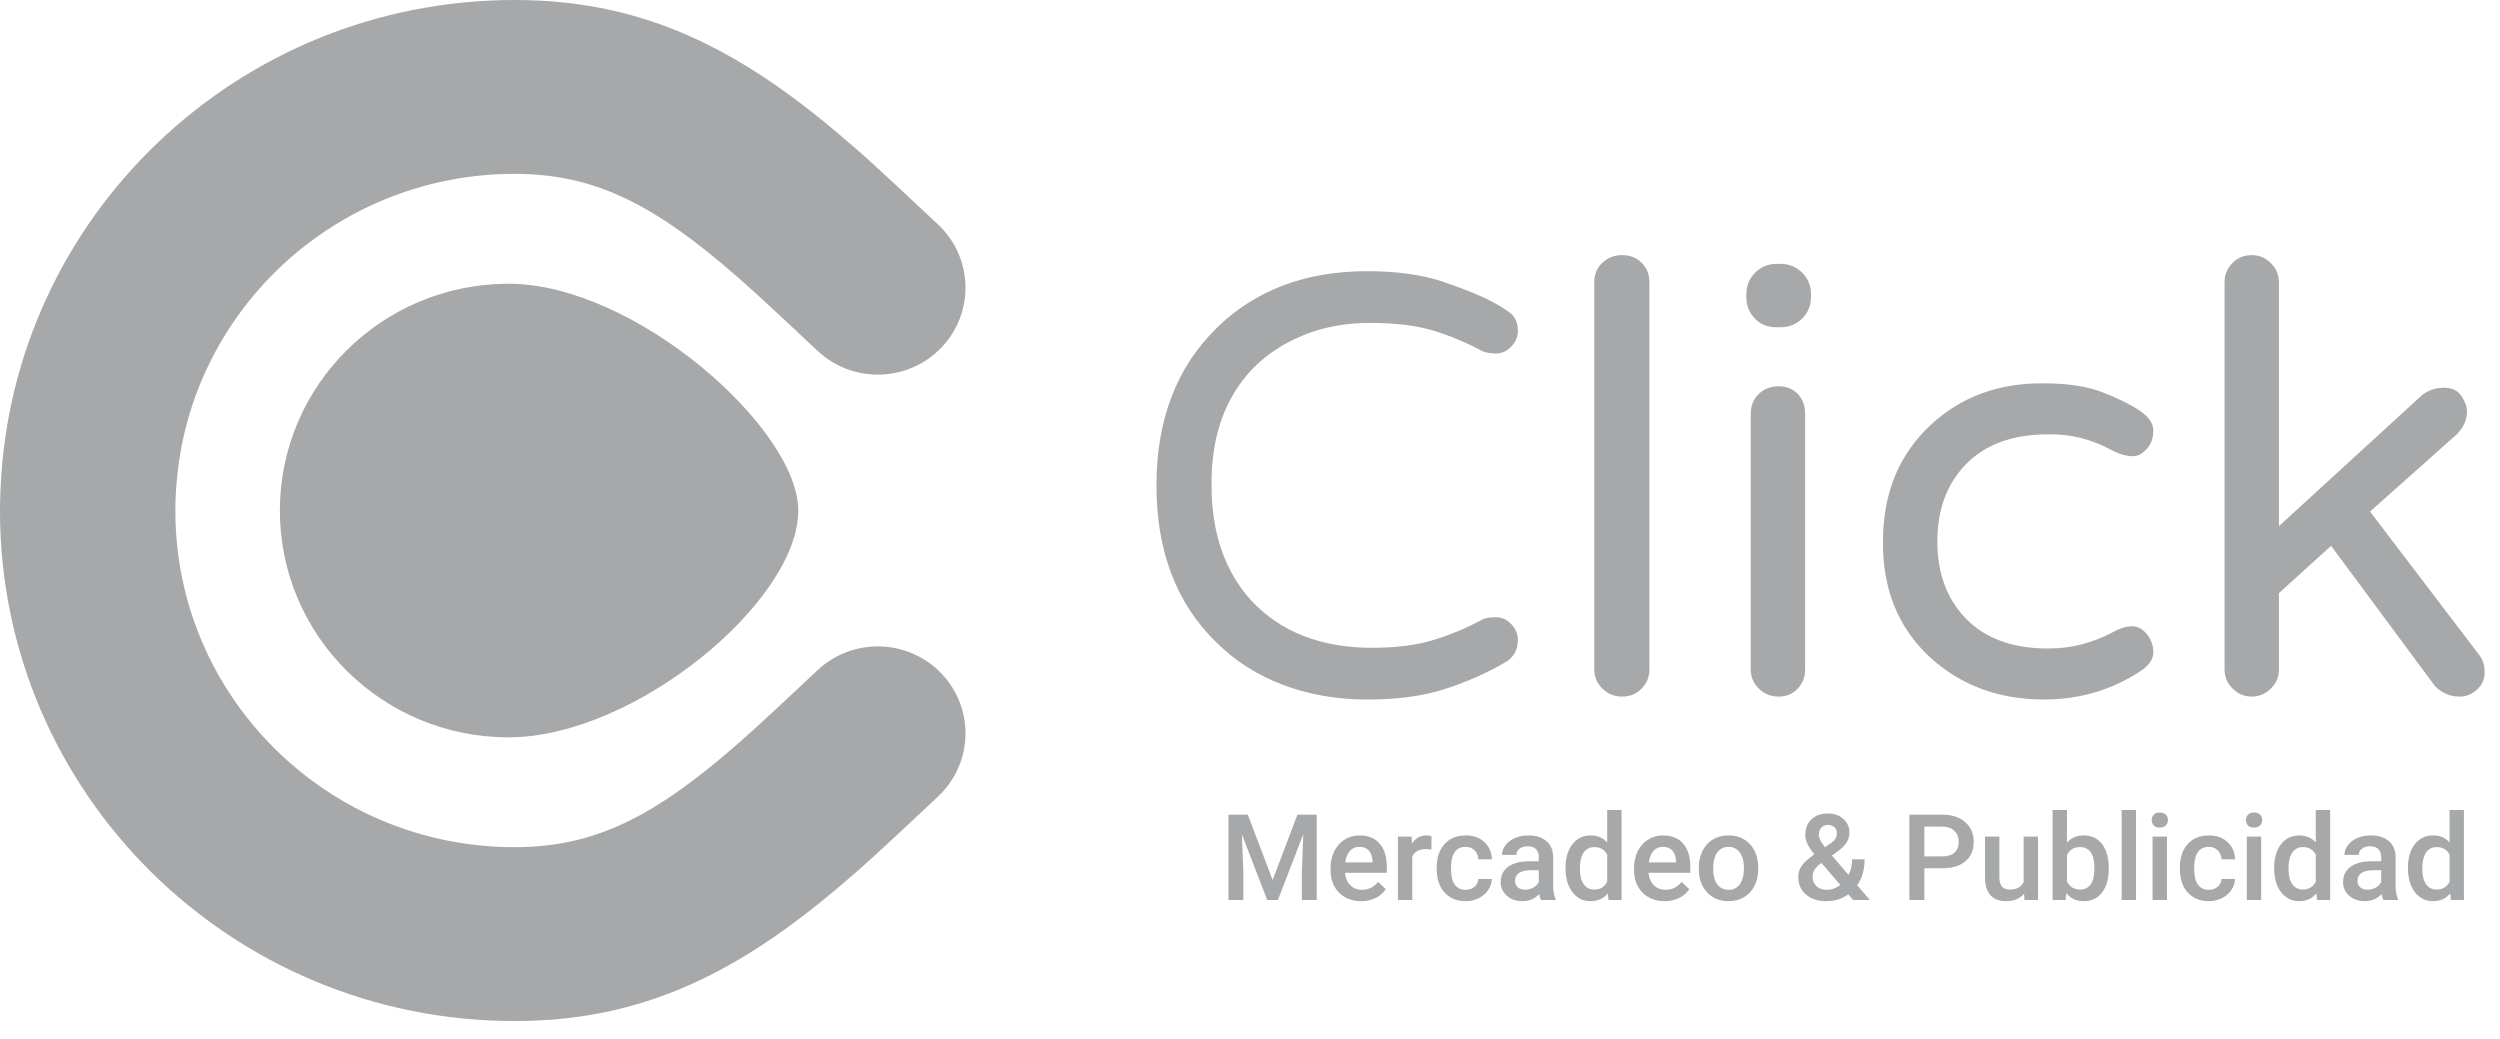
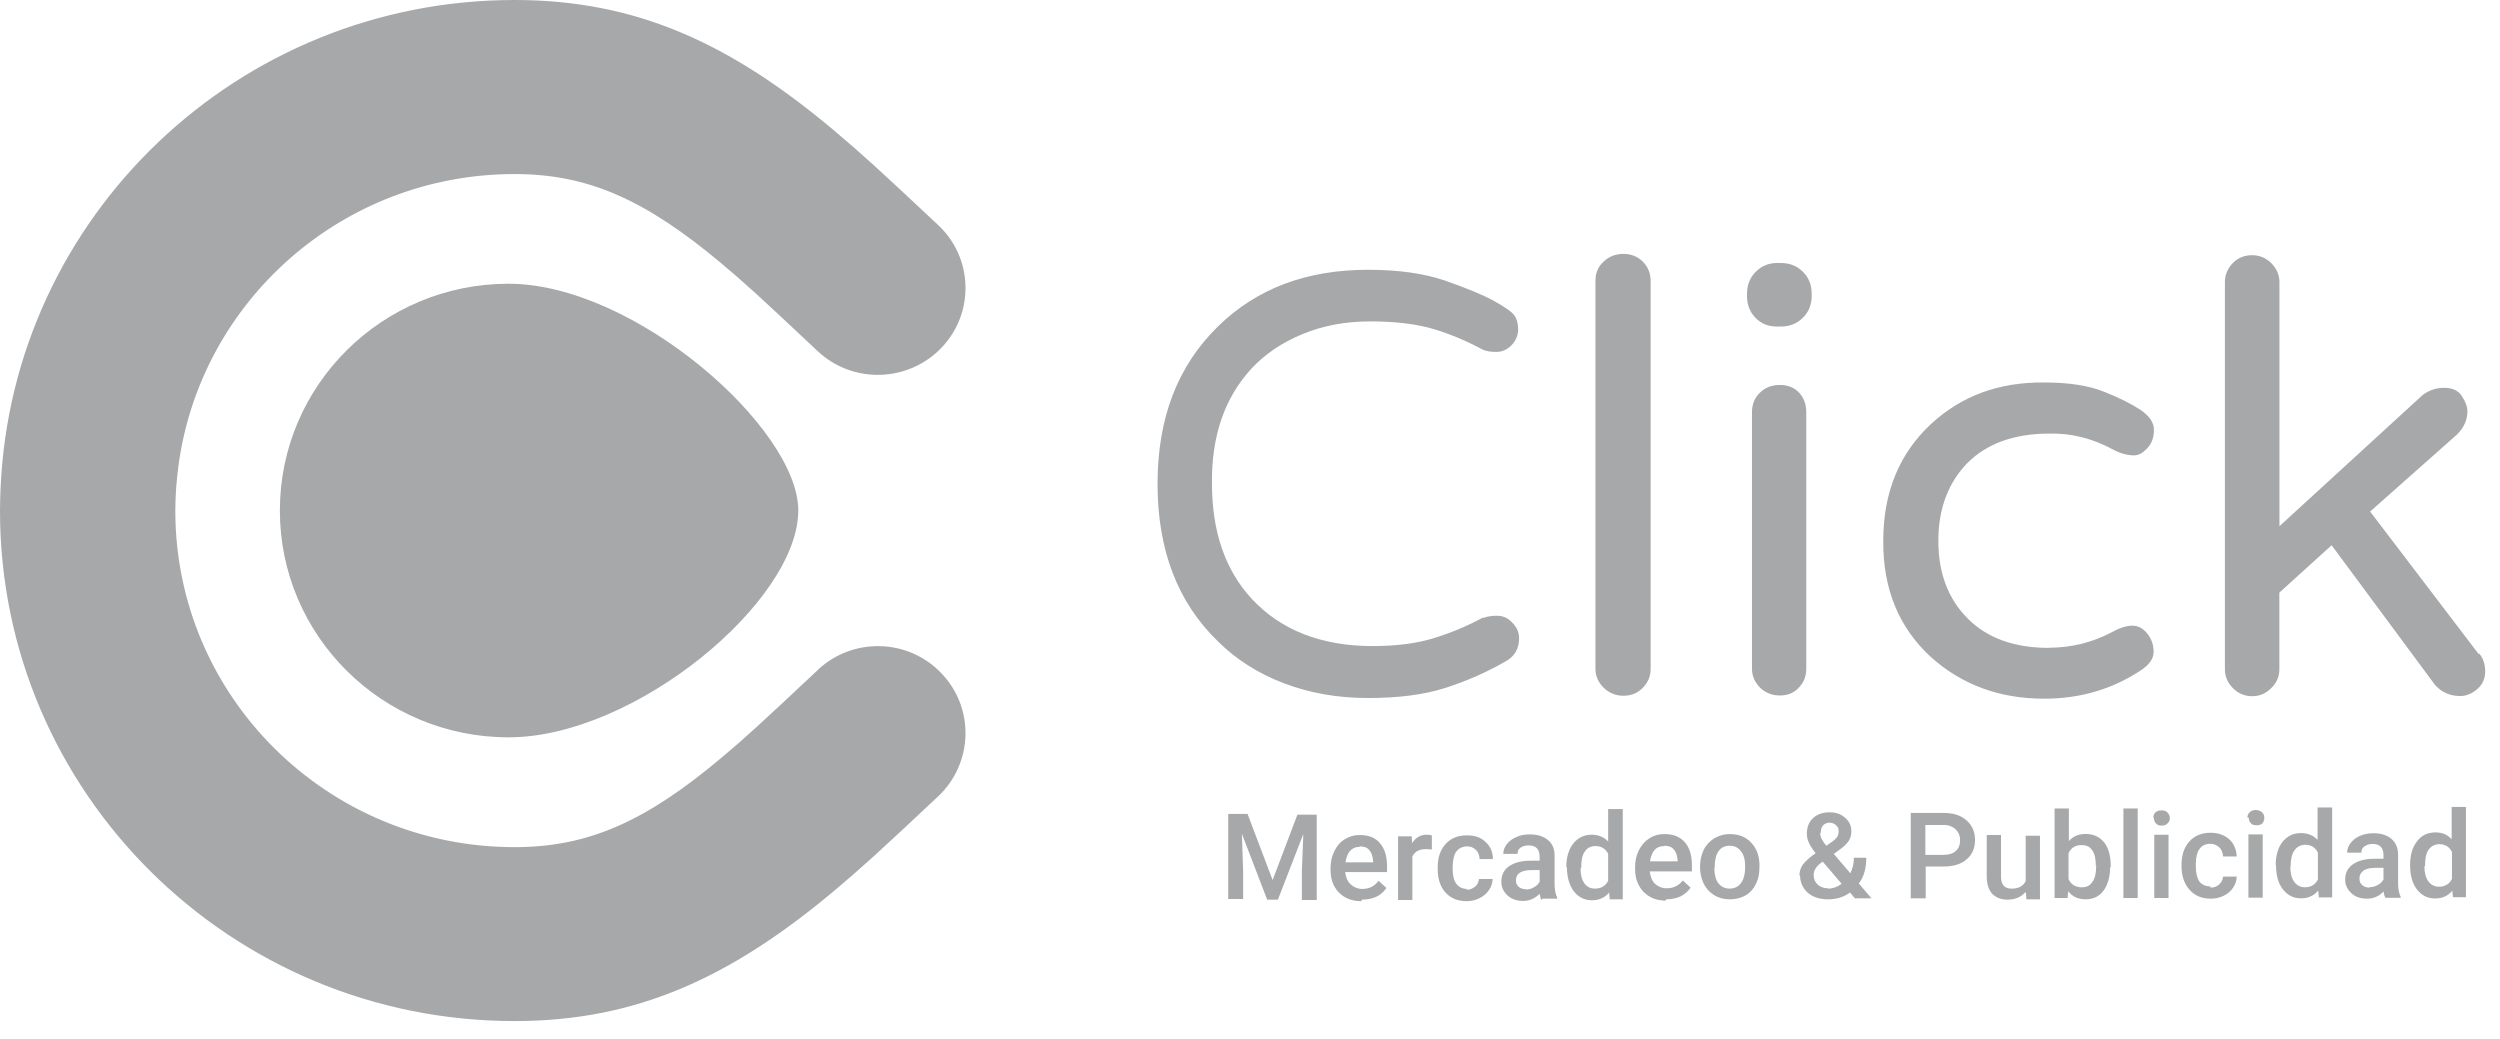
- <svg xmlns="http://www.w3.org/2000/svg" width="77px" height="32px" viewBox="0 0 77 32" version="1.1">
-   <defs />
-   <g id="Page-1" stroke="none" stroke-width="1" fill="none" fill-rule="evenodd">
-     <path d="M24.587,15.724 C24.587,18.517 19.555,22.71 15.664,22.71 C11.774,22.71 8.62,19.582 8.62,15.724 C8.62,11.866 11.774,8.739 15.664,8.739 C19.555,8.739 24.587,13.201 24.587,15.724 Z M25.18,20.643 C23.393,22.321 22.97,22.71 22.205,23.352 C19.885,25.297 18.126,26.093 15.85,26.093 C10.079,26.093 5.401,21.454 5.401,15.731 C5.401,15.498 5.409,15.266 5.425,15.036 C5.426,15.028 5.427,15.02 5.427,15.011 C5.444,14.783 5.467,14.558 5.498,14.334 L5.496,14.334 C6.178,9.266 10.552,5.355 15.85,5.355 C18.126,5.355 19.885,6.152 22.205,8.096 C22.97,8.738 23.393,9.127 25.18,10.805 C26.262,11.822 27.972,11.776 28.997,10.703 C30.023,9.629 29.976,7.934 28.894,6.917 C27.019,5.156 26.568,4.741 25.691,4.007 C22.479,1.314 19.577,0 15.85,0 C7.329,0 0.382,6.668 0.018,15.028 C0.016,15.053 0.017,15.079 0.015,15.104 C0.008,15.308 0,15.512 0,15.717 C0,15.718 0,15.719 0,15.719 C0,15.723 0,15.727 0,15.731 C0,24.411 7.096,31.448 15.85,31.448 C19.577,31.448 22.479,30.134 25.691,27.442 C26.568,26.707 27.019,26.293 28.894,24.531 C29.976,23.514 30.023,21.819 28.997,20.745 C27.972,19.672 26.262,19.626 25.18,20.643 Z M38.433,25.092 L39.197,27.106 L39.96,25.092 L40.555,25.092 L40.555,27.719 L40.097,27.719 L40.097,26.853 L40.142,25.694 L39.359,27.719 L39.03,27.719 L38.249,25.696 L38.295,26.853 L38.295,27.719 L37.836,27.719 L37.836,25.092 L38.433,25.092 Z M41.924,27.756 C41.644,27.756 41.416,27.668 41.242,27.493 C41.068,27.318 40.981,27.085 40.981,26.794 L40.981,26.739 C40.981,26.545 41.019,26.37 41.095,26.217 C41.171,26.063 41.277,25.944 41.414,25.859 C41.551,25.773 41.704,25.731 41.873,25.731 C42.141,25.731 42.348,25.815 42.495,25.985 C42.641,26.155 42.714,26.395 42.714,26.705 L42.714,26.882 L41.427,26.882 C41.44,27.043 41.495,27.171 41.59,27.265 C41.685,27.359 41.805,27.406 41.949,27.406 C42.152,27.406 42.317,27.324 42.444,27.162 L42.683,27.387 C42.604,27.504 42.499,27.595 42.367,27.659 C42.235,27.723 42.088,27.756 41.924,27.756 Z M41.871,26.083 C41.75,26.083 41.652,26.124 41.577,26.209 C41.503,26.293 41.455,26.41 41.434,26.561 L42.277,26.561 L42.277,26.528 C42.267,26.382 42.228,26.27 42.159,26.195 C42.09,26.12 41.994,26.083 41.871,26.083 Z M44.088,26.167 C44.03,26.158 43.97,26.153 43.908,26.153 C43.705,26.153 43.569,26.23 43.498,26.384 L43.498,27.719 L43.056,27.719 L43.056,25.767 L43.478,25.767 L43.489,25.985 C43.596,25.815 43.744,25.731 43.933,25.731 C43.997,25.731 44.049,25.739 44.09,25.756 L44.088,26.167 Z M45.142,27.406 C45.252,27.406 45.344,27.374 45.417,27.31 C45.49,27.246 45.528,27.167 45.533,27.073 L45.95,27.073 C45.945,27.195 45.907,27.308 45.836,27.414 C45.764,27.519 45.667,27.602 45.544,27.664 C45.422,27.725 45.289,27.756 45.147,27.756 C44.872,27.756 44.654,27.667 44.492,27.49 C44.331,27.313 44.25,27.069 44.25,26.758 L44.25,26.712 C44.25,26.415 44.33,26.177 44.49,25.999 C44.65,25.82 44.869,25.731 45.146,25.731 C45.38,25.731 45.571,25.798 45.718,25.934 C45.865,26.069 45.943,26.247 45.95,26.467 L45.533,26.467 C45.528,26.355 45.49,26.263 45.418,26.191 C45.346,26.119 45.254,26.083 45.142,26.083 C44.999,26.083 44.888,26.134 44.811,26.237 C44.733,26.34 44.694,26.496 44.692,26.705 L44.692,26.776 C44.692,26.987 44.731,27.145 44.808,27.249 C44.885,27.353 44.996,27.406 45.142,27.406 Z M47.461,27.719 C47.441,27.682 47.425,27.621 47.41,27.537 C47.269,27.683 47.097,27.756 46.893,27.756 C46.695,27.756 46.534,27.7 46.409,27.588 C46.284,27.476 46.221,27.338 46.221,27.173 C46.221,26.965 46.299,26.805 46.455,26.694 C46.611,26.582 46.834,26.526 47.124,26.526 L47.395,26.526 L47.395,26.398 C47.395,26.297 47.367,26.216 47.31,26.156 C47.253,26.095 47.166,26.064 47.05,26.064 C46.949,26.064 46.866,26.089 46.802,26.139 C46.738,26.189 46.706,26.253 46.706,26.33 L46.263,26.33 C46.263,26.223 46.299,26.122 46.37,26.029 C46.442,25.936 46.54,25.863 46.663,25.81 C46.786,25.757 46.923,25.731 47.075,25.731 C47.305,25.731 47.489,25.788 47.626,25.903 C47.764,26.018 47.834,26.179 47.838,26.388 L47.838,27.268 C47.838,27.444 47.862,27.584 47.912,27.689 L47.912,27.719 L47.461,27.719 Z M46.975,27.404 C47.062,27.404 47.144,27.383 47.221,27.34 C47.298,27.299 47.356,27.242 47.395,27.171 L47.395,26.803 L47.157,26.803 C46.993,26.803 46.87,26.831 46.787,26.888 C46.705,26.944 46.663,27.024 46.663,27.128 C46.663,27.212 46.692,27.279 46.748,27.329 C46.805,27.379 46.88,27.404 46.975,27.404 Z M48.218,26.729 C48.218,26.428 48.288,26.186 48.429,26.004 C48.57,25.822 48.758,25.731 48.995,25.731 C49.204,25.731 49.372,25.803 49.501,25.947 L49.501,24.947 L49.944,24.947 L49.944,27.719 L49.543,27.719 L49.521,27.517 C49.389,27.676 49.212,27.756 48.992,27.756 C48.761,27.756 48.574,27.664 48.432,27.479 C48.289,27.295 48.218,27.045 48.218,26.729 Z M48.66,26.766 C48.66,26.965 48.699,27.12 48.776,27.231 C48.853,27.343 48.962,27.398 49.104,27.398 C49.285,27.398 49.418,27.318 49.501,27.158 L49.501,26.324 C49.42,26.168 49.289,26.09 49.108,26.09 C48.965,26.09 48.854,26.146 48.777,26.258 C48.699,26.371 48.66,26.54 48.66,26.766 Z M51.272,27.756 C50.992,27.756 50.765,27.668 50.59,27.493 C50.416,27.318 50.329,27.085 50.329,26.794 L50.329,26.739 C50.329,26.545 50.367,26.37 50.443,26.217 C50.519,26.063 50.625,25.944 50.763,25.859 C50.9,25.773 51.053,25.731 51.221,25.731 C51.489,25.731 51.697,25.815 51.843,25.985 C51.989,26.155 52.062,26.395 52.062,26.705 L52.062,26.882 L50.775,26.882 C50.789,27.043 50.843,27.171 50.938,27.265 C51.034,27.359 51.153,27.406 51.298,27.406 C51.5,27.406 51.665,27.324 51.793,27.162 L52.031,27.387 C51.952,27.504 51.847,27.595 51.715,27.659 C51.584,27.723 51.436,27.756 51.272,27.756 Z M51.219,26.083 C51.098,26.083 51,26.124 50.926,26.209 C50.851,26.293 50.803,26.41 50.783,26.561 L51.625,26.561 L51.625,26.528 C51.616,26.382 51.576,26.27 51.507,26.195 C51.438,26.12 51.342,26.083 51.219,26.083 Z M52.322,26.725 C52.322,26.534 52.361,26.361 52.437,26.208 C52.514,26.054 52.621,25.937 52.759,25.854 C52.898,25.772 53.057,25.731 53.236,25.731 C53.502,25.731 53.718,25.815 53.883,25.985 C54.049,26.155 54.138,26.38 54.152,26.66 L54.153,26.763 C54.153,26.956 54.116,27.128 54.041,27.279 C53.967,27.431 53.86,27.548 53.721,27.631 C53.582,27.714 53.422,27.756 53.24,27.756 C52.962,27.756 52.739,27.664 52.573,27.48 C52.406,27.297 52.322,27.052 52.322,26.747 L52.322,26.725 Z M52.765,26.763 C52.765,26.964 52.807,27.121 52.89,27.235 C52.974,27.349 53.09,27.406 53.24,27.406 C53.389,27.406 53.505,27.348 53.588,27.232 C53.671,27.117 53.713,26.948 53.713,26.725 C53.713,26.528 53.67,26.371 53.585,26.256 C53.499,26.14 53.383,26.083 53.236,26.083 C53.092,26.083 52.977,26.139 52.892,26.253 C52.807,26.367 52.765,26.537 52.765,26.763 Z M55.386,27.01 C55.386,26.889 55.419,26.777 55.486,26.675 C55.552,26.574 55.684,26.453 55.881,26.314 C55.778,26.185 55.706,26.075 55.665,25.985 C55.625,25.895 55.604,25.808 55.604,25.723 C55.604,25.517 55.667,25.355 55.793,25.235 C55.92,25.115 56.089,25.055 56.303,25.055 C56.496,25.055 56.654,25.112 56.777,25.224 C56.9,25.337 56.962,25.476 56.962,25.642 C56.962,25.751 56.934,25.852 56.878,25.945 C56.822,26.036 56.731,26.128 56.603,26.22 L56.423,26.35 L56.935,26.949 C57.009,26.804 57.046,26.644 57.046,26.467 L57.43,26.467 C57.43,26.791 57.353,27.056 57.2,27.263 L57.59,27.719 L57.077,27.719 L56.927,27.544 C56.738,27.685 56.512,27.756 56.25,27.756 C55.988,27.756 55.779,27.687 55.621,27.549 C55.464,27.411 55.386,27.232 55.386,27.01 Z M56.263,27.406 C56.412,27.406 56.552,27.356 56.682,27.258 L56.103,26.581 L56.046,26.62 C55.901,26.73 55.828,26.855 55.828,26.996 C55.828,27.117 55.867,27.216 55.946,27.292 C56.025,27.368 56.131,27.406 56.263,27.406 Z M56.019,25.713 C56.019,25.814 56.082,25.941 56.207,26.093 L56.409,25.956 L56.465,25.911 C56.54,25.845 56.578,25.76 56.578,25.656 C56.578,25.588 56.552,25.529 56.5,25.48 C56.448,25.432 56.381,25.408 56.301,25.408 C56.215,25.408 56.146,25.436 56.096,25.494 C56.045,25.552 56.019,25.625 56.019,25.713 Z M59.27,26.743 L59.27,27.719 L58.809,27.719 L58.809,25.092 L59.823,25.092 C60.119,25.092 60.354,25.168 60.528,25.321 C60.702,25.474 60.79,25.676 60.79,25.927 C60.79,26.185 60.704,26.385 60.534,26.528 C60.363,26.671 60.125,26.743 59.818,26.743 L59.27,26.743 Z M59.27,26.377 L59.823,26.377 C59.987,26.377 60.112,26.338 60.198,26.262 C60.284,26.186 60.327,26.075 60.327,25.931 C60.327,25.789 60.284,25.676 60.196,25.591 C60.109,25.506 59.989,25.462 59.836,25.46 L59.27,25.46 L59.27,26.377 Z M62.342,27.528 C62.212,27.68 62.028,27.756 61.789,27.756 C61.575,27.756 61.414,27.694 61.304,27.57 C61.194,27.446 61.139,27.267 61.139,27.032 L61.139,25.767 L61.581,25.767 L61.581,27.027 C61.581,27.274 61.685,27.398 61.893,27.398 C62.107,27.398 62.252,27.322 62.328,27.169 L62.328,25.767 L62.77,25.767 L62.77,27.719 L62.353,27.719 L62.342,27.528 Z M64.949,26.763 C64.949,27.066 64.88,27.307 64.744,27.487 C64.607,27.666 64.42,27.756 64.18,27.756 C63.95,27.756 63.77,27.673 63.642,27.508 L63.62,27.719 L63.219,27.719 L63.219,24.947 L63.662,24.947 L63.662,25.954 C63.789,25.805 63.961,25.731 64.177,25.731 C64.417,25.731 64.606,25.819 64.743,25.996 C64.88,26.173 64.949,26.42 64.949,26.738 L64.949,26.763 Z M64.506,26.725 C64.506,26.513 64.469,26.354 64.393,26.249 C64.318,26.143 64.209,26.09 64.066,26.09 C63.874,26.09 63.74,26.173 63.662,26.339 L63.662,27.144 C63.741,27.313 63.877,27.398 64.07,27.398 C64.208,27.398 64.315,27.347 64.39,27.245 C64.465,27.142 64.504,26.988 64.506,26.781 L64.506,26.725 Z M65.347,27.719 L65.79,27.719 L65.79,24.947 L65.347,24.947 L65.347,27.719 Z M66.299,27.719 L66.742,27.719 L66.742,25.767 L66.299,25.767 L66.299,27.719 Z M66.272,25.259 C66.272,25.192 66.294,25.136 66.336,25.092 C66.379,25.047 66.441,25.025 66.521,25.025 C66.601,25.025 66.663,25.047 66.707,25.092 C66.751,25.136 66.773,25.192 66.773,25.259 C66.773,25.326 66.751,25.381 66.707,25.425 C66.663,25.469 66.601,25.49 66.521,25.49 C66.441,25.49 66.379,25.469 66.336,25.425 C66.294,25.381 66.272,25.326 66.272,25.259 Z M68.032,27.406 C68.142,27.406 68.234,27.374 68.307,27.31 C68.38,27.246 68.418,27.167 68.423,27.073 L68.84,27.073 C68.835,27.195 68.797,27.308 68.725,27.414 C68.654,27.519 68.557,27.602 68.434,27.664 C68.312,27.725 68.18,27.756 68.037,27.756 C67.762,27.756 67.544,27.667 67.382,27.49 C67.221,27.313 67.14,27.069 67.14,26.758 L67.14,26.712 C67.14,26.415 67.22,26.177 67.38,25.999 C67.541,25.82 67.759,25.731 68.036,25.731 C68.27,25.731 68.461,25.798 68.608,25.934 C68.755,26.069 68.833,26.247 68.84,26.467 L68.423,26.467 C68.418,26.355 68.38,26.263 68.308,26.191 C68.236,26.119 68.144,26.083 68.032,26.083 C67.889,26.083 67.778,26.134 67.701,26.237 C67.623,26.34 67.584,26.496 67.582,26.705 L67.582,26.776 C67.582,26.987 67.621,27.145 67.698,27.249 C67.775,27.353 67.886,27.406 68.032,27.406 Z M69.202,27.719 L69.644,27.719 L69.644,25.767 L69.202,25.767 L69.202,27.719 Z M69.175,25.259 C69.175,25.192 69.196,25.136 69.24,25.092 C69.283,25.047 69.344,25.025 69.424,25.025 C69.505,25.025 69.566,25.047 69.61,25.092 C69.654,25.136 69.675,25.192 69.675,25.259 C69.675,25.326 69.654,25.381 69.61,25.425 C69.566,25.469 69.505,25.49 69.424,25.49 C69.344,25.49 69.283,25.469 69.24,25.425 C69.196,25.381 69.175,25.326 69.175,25.259 Z M70.043,26.729 C70.043,26.428 70.114,26.186 70.254,26.004 C70.395,25.822 70.584,25.731 70.82,25.731 C71.029,25.731 71.198,25.803 71.326,25.947 L71.326,24.947 L71.769,24.947 L71.769,27.719 L71.368,27.719 L71.346,27.517 C71.214,27.676 71.038,27.756 70.817,27.756 C70.586,27.756 70.4,27.664 70.257,27.479 C70.115,27.295 70.043,27.045 70.043,26.729 Z M70.486,26.766 C70.486,26.965 70.524,27.12 70.601,27.231 C70.678,27.343 70.788,27.398 70.93,27.398 C71.11,27.398 71.243,27.318 71.326,27.158 L71.326,26.324 C71.245,26.168 71.114,26.09 70.933,26.09 C70.79,26.09 70.68,26.146 70.602,26.258 C70.524,26.371 70.486,26.54 70.486,26.766 Z M73.407,27.719 C73.387,27.682 73.37,27.621 73.356,27.537 C73.215,27.683 73.043,27.756 72.839,27.756 C72.641,27.756 72.48,27.7 72.355,27.588 C72.23,27.476 72.167,27.338 72.167,27.173 C72.167,26.965 72.245,26.805 72.401,26.694 C72.557,26.582 72.78,26.526 73.07,26.526 L73.341,26.526 L73.341,26.398 C73.341,26.297 73.313,26.216 73.256,26.156 C73.199,26.095 73.112,26.064 72.995,26.064 C72.895,26.064 72.812,26.089 72.748,26.139 C72.684,26.189 72.651,26.253 72.651,26.33 L72.209,26.33 C72.209,26.223 72.245,26.122 72.317,26.029 C72.388,25.936 72.485,25.863 72.609,25.81 C72.732,25.757 72.869,25.731 73.021,25.731 C73.251,25.731 73.435,25.788 73.572,25.903 C73.709,26.018 73.78,26.179 73.784,26.388 L73.784,27.268 C73.784,27.444 73.808,27.584 73.858,27.689 L73.858,27.719 L73.407,27.719 Z M72.921,27.404 C73.008,27.404 73.09,27.383 73.168,27.34 C73.245,27.299 73.303,27.242 73.341,27.171 L73.341,26.803 L73.103,26.803 C72.939,26.803 72.816,26.831 72.733,26.888 C72.651,26.944 72.61,27.024 72.61,27.128 C72.61,27.212 72.638,27.279 72.694,27.329 C72.751,27.379 72.826,27.404 72.921,27.404 Z M74.164,26.729 C74.164,26.428 74.234,26.186 74.375,26.004 C74.516,25.822 74.705,25.731 74.941,25.731 C75.15,25.731 75.319,25.803 75.447,25.947 L75.447,24.947 L75.889,24.947 L75.889,27.719 L75.489,27.719 L75.467,27.517 C75.335,27.676 75.159,27.756 74.938,27.756 C74.707,27.756 74.521,27.664 74.378,27.479 C74.235,27.295 74.164,27.045 74.164,26.729 Z M74.606,26.766 C74.606,26.965 74.645,27.12 74.722,27.231 C74.799,27.343 74.908,27.398 75.05,27.398 C75.231,27.398 75.363,27.318 75.447,27.158 L75.447,26.324 C75.366,26.168 75.235,26.09 75.054,26.09 C74.911,26.09 74.8,26.146 74.723,26.258 C74.645,26.371 74.606,26.54 74.606,26.766 Z M45.665,19.077 C45.755,19.032 45.891,19.01 46.072,19.01 C46.253,19.01 46.411,19.081 46.547,19.223 C46.683,19.365 46.751,19.526 46.751,19.705 C46.751,20.034 46.607,20.273 46.321,20.423 C45.748,20.752 45.133,21.021 44.477,21.231 C43.821,21.44 43.029,21.545 42.101,21.545 C41.173,21.545 40.314,21.395 39.522,21.096 C38.73,20.797 38.047,20.363 37.474,19.795 C36.237,18.598 35.619,16.983 35.619,14.948 C35.619,12.929 36.237,11.313 37.474,10.102 C38.666,8.935 40.212,8.352 42.112,8.352 C43.032,8.352 43.821,8.464 44.477,8.688 C45.133,8.913 45.635,9.118 45.981,9.305 C46.328,9.492 46.543,9.642 46.626,9.754 C46.709,9.866 46.751,10.012 46.751,10.192 C46.751,10.371 46.683,10.532 46.547,10.674 C46.411,10.816 46.257,10.887 46.083,10.887 C45.91,10.887 45.77,10.865 45.665,10.82 C45.167,10.551 44.658,10.338 44.137,10.18 C43.617,10.024 42.972,9.945 42.203,9.945 C41.434,9.945 40.736,10.076 40.11,10.338 C39.484,10.599 38.96,10.955 38.537,11.403 C37.708,12.301 37.3,13.482 37.316,14.948 C37.316,16.414 37.723,17.596 38.537,18.494 C39.442,19.466 40.687,19.952 42.271,19.952 C42.995,19.952 43.617,19.873 44.137,19.716 C44.658,19.559 45.167,19.346 45.665,19.077 Z M49.104,8.688 C49.104,8.449 49.187,8.251 49.353,8.094 C49.519,7.937 49.722,7.858 49.964,7.858 C50.205,7.858 50.405,7.937 50.563,8.094 C50.722,8.251 50.801,8.449 50.801,8.688 L50.801,20.625 C50.801,20.849 50.722,21.044 50.563,21.208 C50.405,21.373 50.205,21.455 49.964,21.455 C49.722,21.455 49.519,21.373 49.353,21.208 C49.187,21.044 49.104,20.849 49.104,20.625 L49.104,8.688 Z M53.923,12.75 C53.923,12.495 54.006,12.29 54.172,12.133 C54.338,11.975 54.542,11.897 54.783,11.897 C55.024,11.897 55.22,11.975 55.371,12.133 C55.522,12.29 55.598,12.495 55.598,12.75 L55.598,20.625 C55.598,20.849 55.522,21.044 55.371,21.208 C55.22,21.373 55.024,21.455 54.783,21.455 C54.542,21.455 54.338,21.373 54.172,21.208 C54.006,21.044 53.923,20.849 53.923,20.625 L53.923,12.75 Z M55.779,9.137 C55.779,9.406 55.688,9.631 55.507,9.81 C55.326,9.99 55.1,10.08 54.828,10.08 L54.715,10.08 C54.444,10.08 54.221,9.99 54.048,9.81 C53.874,9.631 53.787,9.406 53.787,9.137 L53.787,9.07 C53.787,8.801 53.878,8.576 54.059,8.397 C54.24,8.217 54.459,8.127 54.715,8.127 L54.828,8.127 C55.1,8.127 55.326,8.217 55.507,8.397 C55.688,8.576 55.779,8.801 55.779,9.07 L55.779,9.137 Z M63.087,19.974 C63.781,19.974 64.437,19.81 65.055,19.481 C65.266,19.361 65.463,19.298 65.644,19.29 C65.825,19.282 65.983,19.361 66.119,19.526 C66.255,19.69 66.322,19.881 66.322,20.098 C66.322,20.315 66.179,20.513 65.892,20.692 C65.018,21.261 64.037,21.545 62.951,21.545 C61.578,21.545 60.417,21.119 59.467,20.266 C58.471,19.353 57.981,18.157 57.996,16.676 C57.996,15.195 58.486,13.999 59.467,13.086 C60.402,12.219 61.563,11.792 62.951,11.807 C63.69,11.807 64.297,11.901 64.772,12.088 C65.248,12.275 65.625,12.462 65.904,12.649 C66.183,12.836 66.322,13.041 66.322,13.266 C66.322,13.49 66.255,13.677 66.119,13.827 C65.983,13.976 65.847,14.051 65.711,14.051 C65.5,14.051 65.282,13.991 65.055,13.872 C64.422,13.527 63.766,13.363 63.087,13.378 C62.001,13.378 61.16,13.681 60.564,14.286 C59.968,14.892 59.67,15.689 59.67,16.676 C59.67,17.663 59.968,18.46 60.564,19.066 C61.16,19.672 62.001,19.974 63.087,19.974 Z M76.346,20.154 C76.466,20.303 76.527,20.487 76.527,20.703 C76.527,20.921 76.448,21.1 76.289,21.242 C76.131,21.384 75.954,21.455 75.758,21.455 C75.456,21.455 75.199,21.343 74.988,21.119 L71.798,16.811 L70.191,18.269 L70.191,20.625 C70.191,20.849 70.108,21.044 69.942,21.208 C69.777,21.373 69.581,21.455 69.354,21.455 C69.128,21.455 68.932,21.373 68.766,21.208 C68.6,21.044 68.517,20.849 68.517,20.625 L68.517,8.688 C68.517,8.464 68.596,8.27 68.755,8.105 C68.913,7.94 69.113,7.858 69.354,7.858 C69.581,7.858 69.777,7.94 69.942,8.105 C70.108,8.27 70.191,8.464 70.191,8.688 L70.191,16.205 L74.603,12.166 C74.8,12.017 75.022,11.942 75.271,11.942 C75.52,11.942 75.701,12.028 75.814,12.2 C75.927,12.372 75.984,12.525 75.984,12.66 C75.984,12.929 75.878,13.168 75.667,13.378 L72.997,15.756 L76.346,20.154 Z" id="logo-click" fill="#A6A8A9" />
-   </g>
+ <svg xmlns="http://www.w3.org/2000/svg" viewBox="0 0 77 32">
+   <path fill="#A6A8A9" fill-rule="evenodd" d="M24.587 15.724c0 2.793-5.032 6.986-8.923 6.986-3.89 0-7.044-3.128-7.044-6.986 0-3.858 3.154-6.985 7.044-6.985 3.89 0 8.923 4.46 8.923 6.98zm.593 4.92c-1.787 1.677-2.21 2.066-2.975 2.708-2.32 1.945-4.08 2.74-6.355 2.74-5.77 0-10.45-4.638-10.45-10.36 0-.234.01-.466.025-.696l.002-.025c.017-.22.04-.45.07-.67.68-5.07 5.055-8.98 10.353-8.98 2.276 0 4.035.8 6.355 2.74.765.64 1.188 1.03 2.975 2.71 1.082 1.02 2.792.97 3.817-.1 1.026-1.07.98-2.77-.103-3.78-1.875-1.76-2.326-2.17-3.203-2.91C22.48 1.32 19.58 0 15.85 0 7.33 0 .382 6.668.018 15.028c-.002.025 0 .05-.003.076-.007.204-.015.408-.015.613v.012c0 8.68 7.096 15.72 15.85 15.72 3.727 0 6.63-1.32 9.84-4.01.878-.74 1.33-1.15 3.204-2.91 1.082-1.02 1.13-2.72.103-3.79-1.025-1.08-2.735-1.12-3.817-.1zm13.253 4.448l.764 2.014.763-2.014h.595v2.627h-.458v-.87l.045-1.16-.783 2.02h-.33l-.78-2.03.04 1.15v.86h-.46v-2.62h.6zm3.49 2.664c-.28 0-.507-.088-.68-.263-.175-.175-.262-.408-.262-.7v-.054c0-.2.04-.37.12-.53.08-.16.18-.28.32-.36.14-.09.29-.13.46-.13.27 0 .48.08.62.25.15.17.22.41.22.72v.17h-1.29c.02.16.07.29.17.38.1.09.22.14.36.14.21 0 .37-.08.5-.25l.24.22c-.08.12-.18.21-.31.27-.13.06-.28.09-.44.09zm-.052-1.673c-.12 0-.21.04-.29.126-.07.08-.12.2-.14.35h.85v-.04c-.01-.15-.05-.26-.12-.34-.07-.08-.16-.11-.29-.11zm2.22.084c-.06-.01-.12-.014-.18-.014-.2 0-.34.077-.41.23v1.336h-.44v-1.96h.42l.01.21c.11-.17.26-.26.45-.26.07 0 .12.01.16.02v.41zm1.06 1.24c.11 0 .2-.033.28-.097.08-.064.11-.143.12-.237h.42c0 .122-.04.235-.11.34-.07.106-.17.19-.29.25-.12.062-.25.093-.4.093-.27 0-.49-.09-.65-.266-.16-.177-.24-.42-.24-.732v-.046c0-.297.08-.535.24-.713.16-.18.38-.27.66-.27.24 0 .43.06.57.2.15.13.23.31.23.53h-.41c0-.11-.04-.21-.11-.28-.07-.07-.16-.11-.27-.11-.14 0-.25.05-.33.15-.08.1-.11.26-.12.47v.07c0 .21.04.37.12.47.08.1.19.15.34.15zm2.32.312c-.02-.04-.03-.1-.05-.19-.14.14-.31.22-.51.22s-.36-.06-.48-.17c-.12-.11-.19-.25-.19-.42 0-.21.08-.37.24-.48.16-.11.38-.17.67-.17h.27v-.13c0-.1-.03-.19-.08-.25-.06-.06-.14-.09-.26-.09-.1 0-.18.02-.25.07s-.09.11-.09.19h-.44c0-.11.04-.21.11-.3s.17-.17.3-.22c.12-.06.26-.08.41-.08.23 0 .42.06.55.17.14.11.21.27.21.48v.88c0 .17.03.31.08.42v.03h-.45zm-.48-.32c.09 0 .17-.02.25-.07.08-.04.14-.1.18-.17v-.36h-.24c-.16 0-.28.02-.37.08-.08.05-.12.13-.12.24 0 .08.03.15.09.2.06.05.14.07.23.07zm1.25-.68c0-.3.07-.55.21-.73.14-.18.33-.28.57-.28.21 0 .38.07.51.21v-1h.45v2.78h-.4l-.02-.21c-.13.16-.31.24-.53.24-.23 0-.42-.1-.56-.28-.14-.19-.21-.44-.21-.75zm.44.03c0 .2.04.35.12.46.08.11.19.16.33.16.18 0 .32-.08.4-.24v-.83c-.08-.16-.21-.24-.39-.24-.14 0-.25.05-.33.17-.08.11-.11.28-.11.5zm2.62.99c-.28 0-.5-.09-.68-.27-.17-.18-.26-.41-.26-.7v-.06c0-.2.04-.37.12-.53.08-.15.18-.27.32-.36.14-.09.29-.13.46-.13.27 0 .48.08.63.25.15.17.22.41.22.72v.18h-1.3c.02.16.07.29.16.38.1.09.22.14.36.14.21 0 .37-.08.5-.24l.24.22c-.07.11-.18.2-.31.27-.13.06-.28.09-.44.09zm-.05-1.68c-.12 0-.22.04-.29.12-.07.08-.12.2-.14.35h.85v-.03c-.01-.15-.05-.26-.12-.34-.07-.08-.17-.11-.29-.11zm1.11.64c0-.19.04-.37.11-.52.08-.16.19-.27.33-.36.14-.08.3-.13.47-.13.27 0 .49.08.65.25.17.17.26.39.27.67v.1c0 .19-.03.36-.11.52-.07.15-.18.27-.32.35-.14.08-.3.12-.48.12-.28 0-.5-.1-.67-.28-.16-.18-.25-.43-.25-.73v-.02zm.44.03c0 .2.04.36.12.47.09.11.2.17.35.17.15 0 .27-.06.35-.17.09-.12.13-.29.13-.51 0-.2-.04-.36-.13-.47-.09-.12-.2-.17-.35-.17-.14 0-.26.05-.34.17-.08.11-.12.28-.12.51zm2.62.25c0-.12.03-.24.1-.34.07-.1.2-.22.4-.36-.1-.13-.17-.24-.21-.33-.04-.09-.06-.18-.06-.26 0-.21.06-.37.19-.49s.3-.18.51-.18c.19 0 .35.05.48.17.13.11.19.25.19.41 0 .11-.02.21-.08.3s-.15.18-.28.27l-.18.13.51.6c.07-.15.11-.31.11-.48h.38c0 .32-.07.59-.23.79l.39.46h-.51l-.15-.18c-.19.14-.41.21-.68.21-.26 0-.47-.07-.63-.21-.15-.14-.23-.32-.23-.54zm.88.39c.15 0 .29-.05.42-.15l-.58-.68-.06.04c-.14.11-.22.23-.22.37 0 .12.04.22.12.29.08.08.19.12.32.12zm-.24-1.7c0 .1.06.23.19.38l.2-.14.06-.05c.08-.07.12-.15.12-.26 0-.07-.02-.13-.08-.18-.05-.05-.12-.08-.2-.08-.08 0-.15.03-.2.08-.05.06-.07.13-.07.22zm3.25 1.03v.97h-.46v-2.63h1.01c.3 0 .53.07.71.23.17.15.26.35.26.6 0 .26-.09.46-.26.6-.17.15-.41.22-.71.22h-.55zm0-.37h.55c.17 0 .29-.04.38-.12.08-.07.13-.18.13-.33 0-.14-.05-.25-.14-.34-.09-.08-.21-.13-.36-.13h-.57v.92zm3.07 1.15c-.13.15-.31.23-.55.23-.21 0-.37-.07-.48-.19-.11-.13-.16-.31-.16-.54v-1.26h.44V27c0 .246.11.37.32.37.22 0 .36-.076.44-.23v-1.4h.44v1.96h-.42l-.01-.192zm2.61-.77c0 .3-.07.54-.2.72-.13.18-.32.27-.56.27-.23 0-.41-.09-.53-.25l-.02.21h-.4V24.9h.44v1.006c.13-.15.3-.22.52-.22.24 0 .43.09.57.264.14.178.2.425.2.74v.02zm-.44-.04c0-.21-.03-.37-.11-.48-.07-.11-.18-.16-.33-.16-.19 0-.32.08-.4.25v.8c.08.17.22.25.41.25.14 0 .25-.05.32-.16.08-.11.12-.26.12-.47v-.06zm.84.99h.45V24.9h-.44v2.78zm.96 0h.44v-1.95h-.44v1.96zm-.03-2.46c0-.07.02-.13.06-.17.05-.05.11-.07.19-.07s.15.02.19.07c.04.04.07.1.07.17s-.02.12-.07.16c-.04.05-.1.07-.18.07s-.14-.02-.18-.07c-.04-.04-.06-.1-.06-.17zm1.76 2.14c.11 0 .2-.03.27-.1.08-.07.11-.15.12-.24h.42c0 .12-.04.23-.11.34-.07.11-.17.19-.29.25-.12.06-.25.09-.4.09-.27 0-.49-.09-.65-.27-.16-.18-.25-.42-.25-.73v-.04c0-.3.08-.54.24-.72.16-.18.38-.27.66-.27.23 0 .42.07.57.2.14.13.22.31.23.53h-.42c-.01-.11-.04-.21-.12-.28-.07-.07-.16-.11-.27-.11-.14 0-.26.05-.33.152-.08.1-.12.26-.12.47v.07c0 .21.04.37.11.47.08.1.19.15.34.15zm1.17.31h.44V25.7h-.44v1.96zm-.03-2.46c0-.07.02-.13.07-.17.04-.05.11-.07.19-.07s.14.03.19.07c.05.05.07.1.07.17s-.02.12-.06.17c-.04.04-.1.06-.18.06-.08 0-.14-.02-.18-.07-.04-.05-.06-.1-.06-.17zm.87 1.47c0-.3.07-.55.21-.73.15-.18.33-.27.57-.27.21 0 .38.07.51.21v-1h.45v2.77h-.41l-.02-.21c-.13.16-.31.24-.53.24-.23 0-.41-.09-.56-.28-.14-.18-.21-.43-.21-.75zm.45.03c0 .2.04.36.12.47.08.11.19.17.33.17.18 0 .32-.08.4-.24v-.83c-.08-.16-.21-.24-.39-.24-.14 0-.25.06-.33.17-.08.11-.12.28-.12.51zm2.92.95c-.02-.04-.03-.1-.05-.18-.14.15-.31.22-.51.22s-.36-.055-.48-.17c-.12-.11-.19-.25-.19-.41 0-.21.08-.37.24-.48.16-.11.38-.17.67-.17h.27v-.126c0-.1-.03-.18-.08-.24-.06-.06-.14-.09-.26-.09-.1 0-.18.03-.25.08s-.09.11-.09.19h-.44c0-.11.04-.21.11-.3.07-.093.17-.17.29-.22.12-.05.26-.08.41-.08.23 0 .42.06.55.17.14.12.21.28.21.49v.88c0 .177.03.317.08.42v.03h-.45zm-.48-.314c.09 0 .17-.02.25-.066.08-.04.14-.1.18-.17v-.36h-.25c-.16 0-.29.03-.37.09-.08.06-.12.14-.12.24 0 .09.03.15.08.2.06.05.13.08.23.08zm1.25-.677c0-.31.07-.55.21-.73.14-.19.33-.28.57-.28.21 0 .38.07.5.215v-1h.44v2.78h-.4l-.02-.2c-.13.16-.31.24-.53.24-.23 0-.41-.09-.56-.28-.14-.18-.21-.43-.21-.75zm.44.03c0 .2.04.352.12.463.08.11.19.17.33.17.18 0 .32-.08.4-.24v-.83c-.08-.16-.21-.24-.39-.24-.14 0-.25.06-.33.17-.08.11-.11.28-.11.51zM45.7 19.03c.09-.04.23-.065.41-.065.18 0 .34.07.47.214.14.14.208.3.208.48 0 .33-.146.57-.43.72-.575.33-1.19.6-1.846.81-.655.21-1.45.31-2.375.31-.93 0-1.79-.15-2.58-.45-.794-.3-1.477-.73-2.05-1.3-1.237-1.2-1.855-2.81-1.855-4.85 0-2.02.62-3.63 1.857-4.84 1.19-1.17 2.73-1.75 4.63-1.75.92 0 1.71.11 2.36.33.65.23 1.15.43 1.5.62.34.19.56.34.64.45.08.11.12.26.12.44s-.07.34-.2.48c-.14.14-.29.21-.47.21-.17 0-.31-.02-.42-.07-.5-.27-1-.48-1.53-.64-.52-.15-1.16-.23-1.93-.23s-1.46.13-2.09.39c-.63.26-1.15.61-1.57 1.06-.83.9-1.24 2.08-1.22 3.55 0 1.46.4 2.65 1.22 3.54.9.97 2.15 1.46 3.73 1.46.72 0 1.35-.08 1.87-.24.52-.16 1.03-.37 1.53-.64zm3.44-10.38c0-.24.08-.436.25-.59.165-.16.37-.24.61-.24s.44.08.6.24c.16.16.24.36.24.6V20.6c0 .224-.08.42-.24.583-.16.164-.36.246-.6.246s-.447-.09-.61-.25c-.17-.17-.25-.36-.25-.58V8.68zm4.82 4.06c0-.254.08-.46.25-.62.163-.16.37-.233.61-.233s.44.076.59.234c.15.16.223.36.223.62v7.88c0 .23-.07.42-.222.58-.15.17-.35.25-.59.25s-.44-.08-.61-.24c-.16-.16-.25-.36-.25-.58v-7.88zm1.84-3.6c0 .27-.09.5-.273.678-.18.18-.41.27-.68.27h-.114c-.27 0-.492-.09-.665-.27-.174-.18-.26-.403-.26-.67v-.07c0-.27.09-.5.27-.678.18-.18.4-.27.657-.27h.114c.27 0 .5.09.68.27.18.18.27.4.27.67v.06zm7.304 10.84c.69 0 1.35-.16 1.963-.49.21-.12.41-.18.59-.19.18-.003.34.07.475.24.133.16.2.35.2.57 0 .215-.145.41-.43.59-.876.57-1.857.85-2.94.85-1.376 0-2.537-.43-3.487-1.28-.994-.912-1.484-2.11-1.47-3.59 0-1.48.49-2.68 1.47-3.59.937-.87 2.098-1.293 3.486-1.28.74 0 1.35.09 1.83.28.48.19.85.376 1.13.56.28.19.42.39.42.62 0 .224-.06.41-.2.56-.14.15-.27.225-.41.225-.21 0-.43-.06-.65-.18-.63-.34-1.29-.51-1.97-.49-1.08 0-1.92.31-2.52.91-.59.61-.89 1.41-.89 2.39 0 .99.3 1.79.9 2.39.6.61 1.44.91 2.52.91zm13.26.18c.12.15.18.34.18.55 0 .22-.08.4-.24.54-.16.14-.34.218-.53.218-.307 0-.56-.11-.77-.335l-3.19-4.31-1.61 1.46v2.36c0 .223-.08.42-.25.58-.166.17-.36.25-.59.25-.225 0-.42-.08-.587-.246-.166-.165-.25-.36-.25-.58V8.69c0-.224.08-.418.24-.583.157-.165.357-.247.6-.247.226 0 .422.082.59.247.163.165.25.36.25.583v7.517l4.41-4.04c.195-.148.42-.223.67-.223.245 0 .43.086.54.258.112.172.17.325.17.46 0 .27-.107.508-.318.718L73 15.756l3.35 4.398z" />
</svg>
